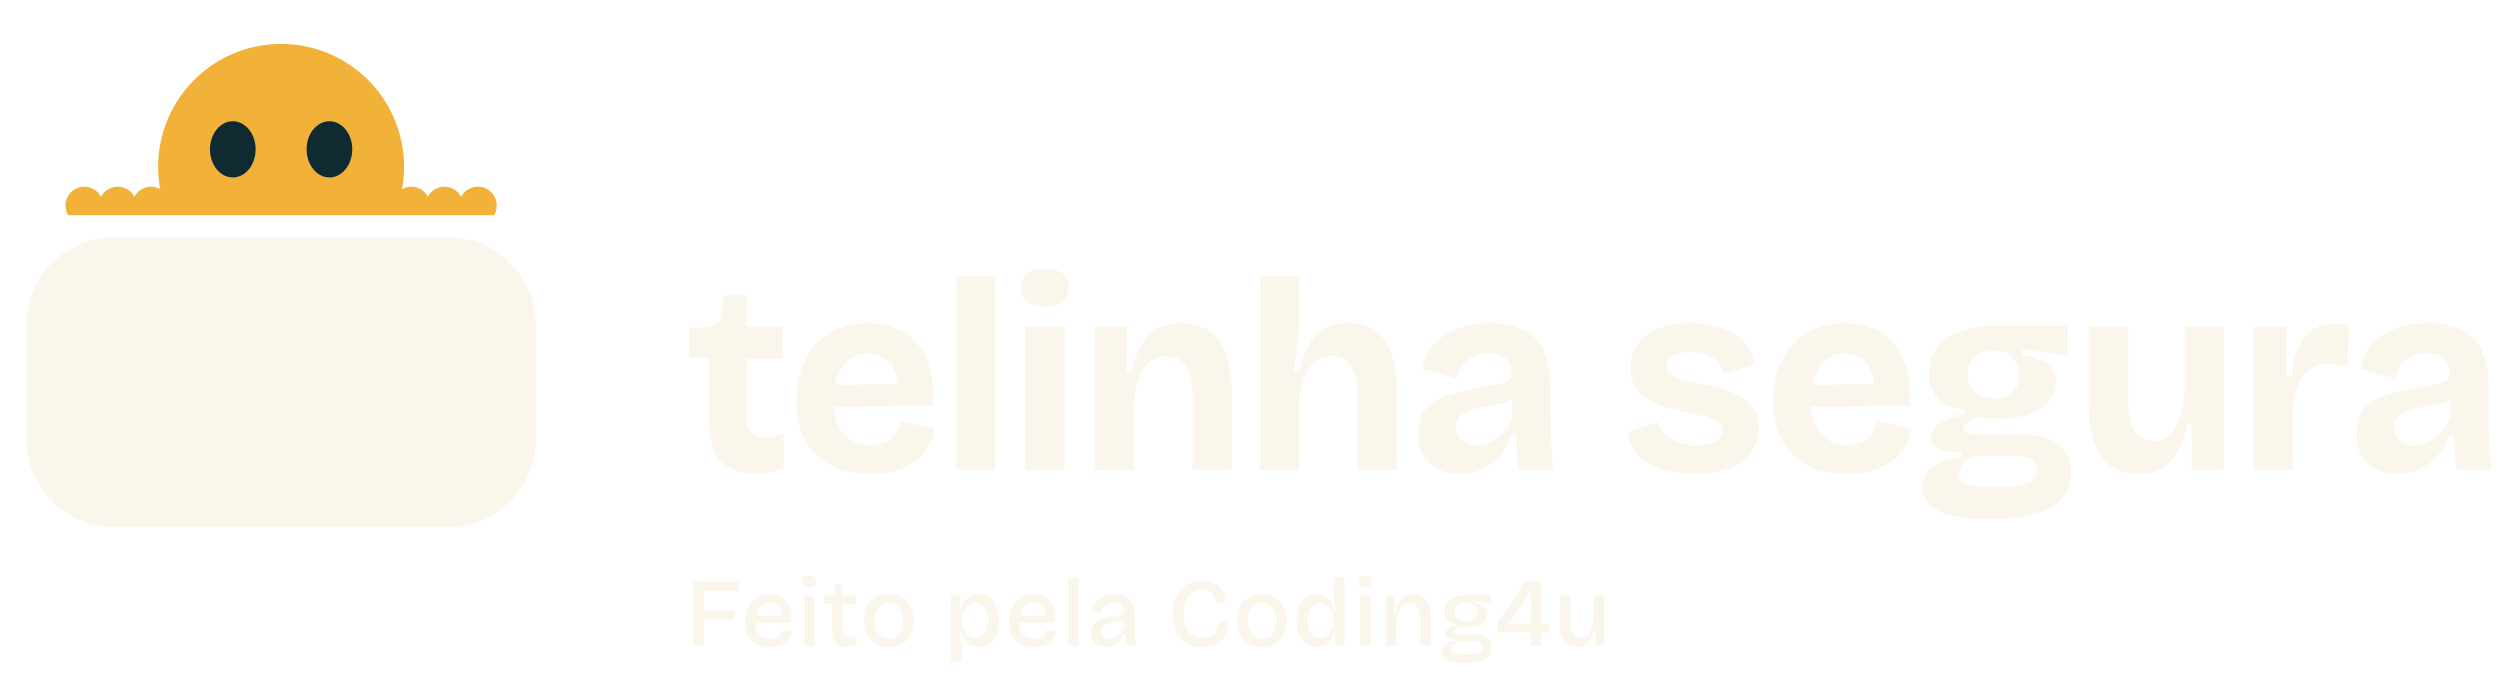
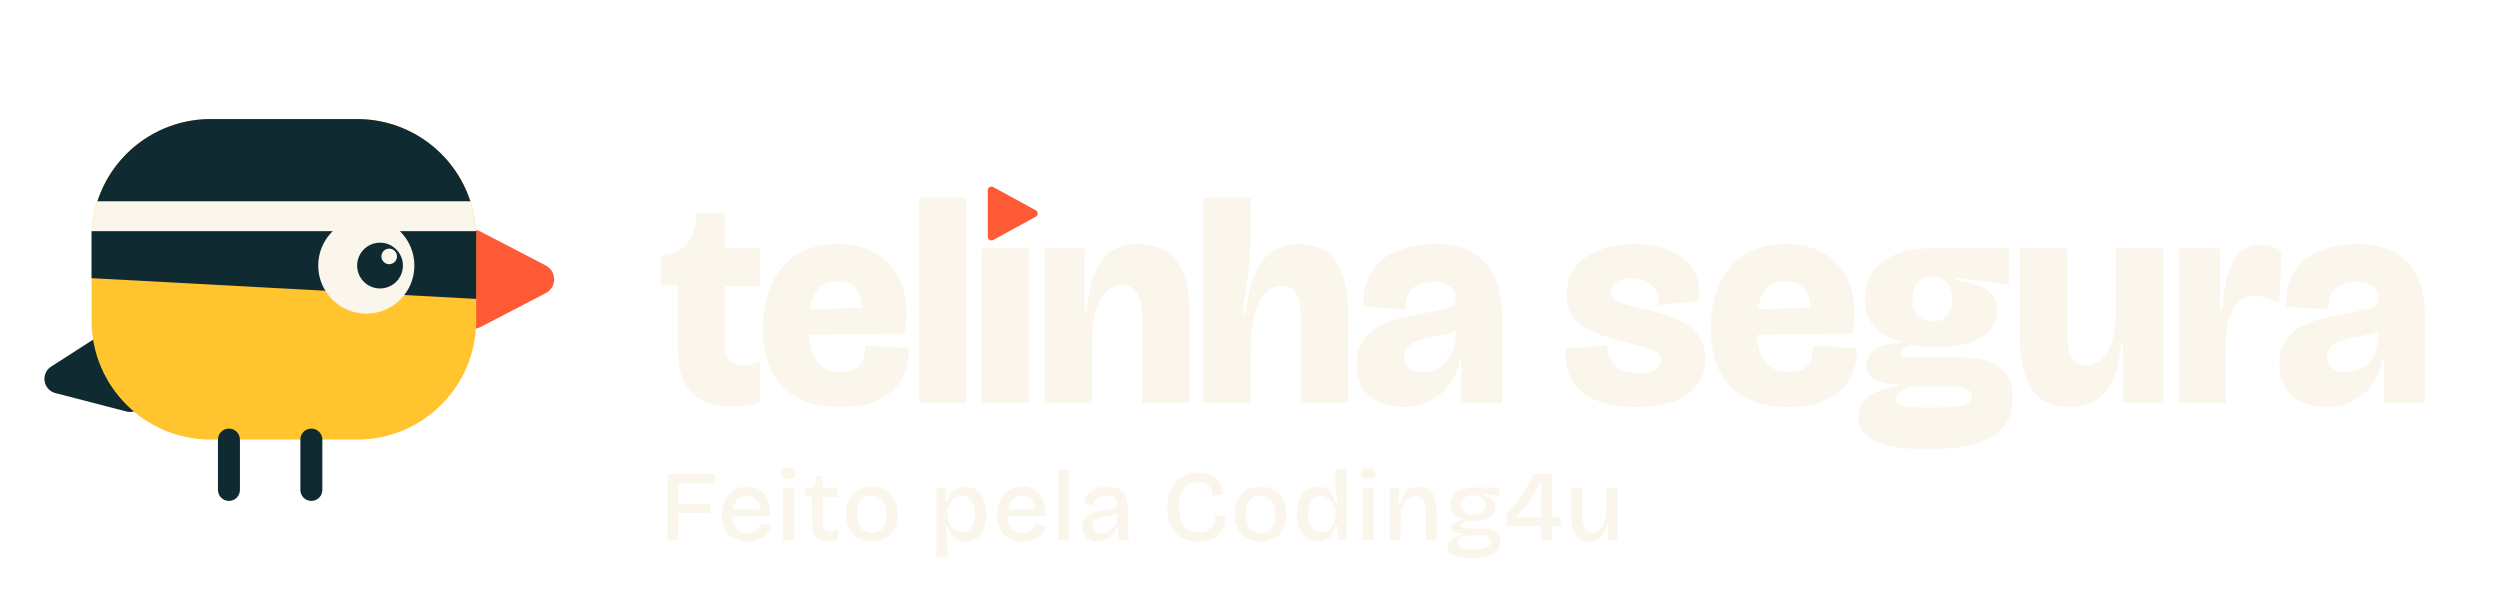
- <svg xmlns="http://www.w3.org/2000/svg" viewBox="0 0 284.59 77.5" width="284.59" height="77.5" role="img" aria-label="Telinha Segura — Feito pela Coding4u">
+ <svg xmlns="http://www.w3.org/2000/svg" viewBox="-6 -6 546 132" width="546" height="132" role="img" aria-label="Telinha Segura — Feito pela Coding4u">
  <g>
-     <path fill="#FBF6EC" d="M13 27H51A10 10 0 0 1 61 37V50A10 10 0 0 1 51 60H13A10 10 0 0 1 3 50V37A10 10 0 0 1 13 27Z" />
-     <path fill="#F2B23A" d="M19.126 24.5A14 14 0 1 1 44.874 24.5Z" />
-     <path fill="#F2B23A" d="M7.753 24.5A2.15 2.15 0 1 1 11.447 24.5Z" />
-     <path fill="#F2B23A" d="M11.553 24.5A2.15 2.15 0 1 1 15.247 24.5Z" />
-     <path fill="#F2B23A" d="M15.353 24.5A2.15 2.15 0 1 1 19.047 24.5Z" />
-     <path fill="#F2B23A" d="M44.953 24.5A2.15 2.15 0 1 1 48.647 24.5Z" />
-     <path fill="#F2B23A" d="M48.753 24.5A2.15 2.15 0 1 1 52.447 24.5Z" />
-     <path fill="#F2B23A" d="M52.553 24.5A2.15 2.15 0 1 1 56.247 24.5Z" />
-     <ellipse fill="#0F2A30" cx="26.5" cy="17" rx="2.6" ry="3.2" />
-     <ellipse fill="#0F2A30" cx="37.5" cy="17" rx="2.6" ry="3.2" />
+     <polygon fill="#0F2A30" stroke="#0F2A30" stroke-width="6.4" stroke-linejoin="round" points="21.25 67.55 6.9 76.75 22.42 80.77" />
+     <polygon fill="#FF5A36" stroke="#FF5A36" stroke-width="6.8" stroke-linejoin="round" points="97.4 47.6 111.63 55 97.4 62.4" />
+     <path fill="#FFC42E" d="M40 20H72A26 26 0 0 1 98 46V64A26 26 0 0 1 72 90H40A26 26 0 0 1 14 64V46A26 26 0 0 1 40 20Z" />
+     <path fill="#0F2A30" d="M15.261 38A26 26 0 0 1 40 20H72A26 26 0 0 1 96.739 38Z" />
+     <path fill="#FBF6EC" d="M15.261 38H96.739A26 26 0 0 1 97.957 44.5H14.043A26 26 0 0 1 15.261 38Z" />
+     <polygon fill="#0F2A30" points="14 44.5 98 44.5 98 59.28 14 54.75" />
+     <rect fill="#0F2A30" x="41.6" y="87.6" width="4.8" height="15.8" rx="2.4" />
+     <rect fill="#0F2A30" x="59.6" y="87.6" width="4.8" height="15.8" rx="2.4" />
+     <circle fill="#FBF6EC" cx="74" cy="52" r="10.5" />
+     <circle fill="#0F2A30" cx="77" cy="52" r="5" />
+     <circle fill="#FBF6EC" cx="79" cy="50" r="1.7" />
  </g>
-   <path fill="#FBF6EC" transform="translate(78 53.5)" d="M8.029 0.372Q5.27 0.372 3.983 -1.07Q2.697 -2.511 2.697 -5.642V-12.772H0.403L0.465 -16.182H1.922Q2.976 -16.213 3.472 -16.569Q3.968 -16.926 4.092 -17.825L4.433 -19.902H6.975V-16.275H11.067V-12.648H6.975V-5.859Q6.975 -4.743 7.518 -4.232Q8.06 -3.72 9.114 -3.72Q9.672 -3.72 10.215 -3.844Q10.757 -3.968 11.191 -4.247V-0.124Q10.23 0.186 9.439 0.279Q8.649 0.372 8.029 0.372ZM21.08 0.434Q19.034 0.434 17.484 -0.139Q15.934 -0.713 14.849 -1.782Q13.764 -2.852 13.206 -4.386Q12.648 -5.921 12.648 -7.843Q12.648 -9.765 13.191 -11.377Q13.733 -12.989 14.771 -14.198Q15.81 -15.407 17.329 -16.058Q18.848 -16.709 20.77 -16.709Q22.661 -16.709 24.102 -16.089Q25.544 -15.469 26.505 -14.26Q27.466 -13.051 27.916 -11.315Q28.365 -9.579 28.21 -7.316L15.531 -7.223V-9.672L25.544 -9.765L24.087 -8.494Q24.273 -10.137 23.87 -11.175Q23.467 -12.214 22.645 -12.726Q21.824 -13.237 20.801 -13.237Q19.623 -13.237 18.755 -12.601Q17.887 -11.966 17.407 -10.788Q16.926 -9.61 16.926 -7.936Q16.926 -5.332 18.058 -4.092Q19.189 -2.852 21.08 -2.852Q21.948 -2.852 22.553 -3.085Q23.157 -3.317 23.544 -3.689Q23.932 -4.061 24.149 -4.542Q24.366 -5.022 24.49 -5.518L28.396 -4.743Q28.179 -3.596 27.652 -2.651Q27.125 -1.705 26.226 -1.023Q25.327 -0.341 24.072 0.047Q22.816 0.434 21.08 0.434ZM30.876 0.0V-22.072H35.278V0.0ZM38.719 0.0V-16.275H43.183V0.0ZM40.951 -18.6Q39.649 -18.6 38.952 -19.142Q38.254 -19.685 38.254 -20.739Q38.254 -21.824 38.952 -22.366Q39.649 -22.909 40.951 -22.909Q42.284 -22.909 42.982 -22.366Q43.679 -21.824 43.679 -20.739Q43.679 -19.685 42.982 -19.142Q42.284 -18.6 40.951 -18.6ZM46.624 0.0V-9.734V-16.275H50.282L50.251 -11.16H50.809Q51.212 -13.02 51.941 -14.26Q52.669 -15.5 53.8 -16.105Q54.932 -16.709 56.513 -16.709Q59.303 -16.709 60.76 -14.741Q62.217 -12.772 62.217 -8.618V0.0H57.753V-8.122Q57.753 -10.633 57.009 -11.796Q56.265 -12.958 54.839 -12.958Q53.599 -12.958 52.778 -12.198Q51.956 -11.439 51.522 -10.122Q51.088 -8.804 51.088 -7.161V0.0ZM65.441 0.0V-9.982V-22.072H69.905V-17.112Q69.905 -16.492 69.859 -15.764Q69.812 -15.035 69.704 -14.276Q69.595 -13.516 69.487 -12.756Q69.378 -11.997 69.254 -11.284H69.874Q70.308 -12.989 70.975 -14.198Q71.641 -15.407 72.726 -16.058Q73.811 -16.709 75.423 -16.709Q78.244 -16.709 79.639 -14.725Q81.034 -12.741 81.034 -8.68V0.0H76.57V-8.029Q76.57 -10.54 75.841 -11.764Q75.113 -12.989 73.625 -12.989Q72.385 -12.989 71.579 -12.23Q70.773 -11.47 70.355 -10.184Q69.936 -8.897 69.905 -7.192V0.0ZM88.102 0.434Q86.769 0.434 85.715 -0.093Q84.661 -0.62 84.041 -1.643Q83.421 -2.666 83.421 -4.185Q83.421 -5.518 83.948 -6.432Q84.475 -7.347 85.467 -7.905Q86.459 -8.463 87.885 -8.835Q89.311 -9.207 91.109 -9.455Q92.163 -9.641 92.814 -9.796Q93.465 -9.951 93.775 -10.261Q94.085 -10.571 94.085 -11.16Q94.085 -12.059 93.45 -12.663Q92.814 -13.268 91.481 -13.268Q90.644 -13.268 89.869 -12.974Q89.094 -12.679 88.567 -12.043Q88.04 -11.408 87.823 -10.416L83.886 -11.501Q84.196 -12.865 84.878 -13.826Q85.56 -14.787 86.567 -15.438Q87.575 -16.089 88.862 -16.399Q90.148 -16.709 91.605 -16.709Q93.961 -16.709 95.48 -15.934Q96.999 -15.159 97.743 -13.562Q98.487 -11.966 98.487 -9.455V-6.665Q98.487 -5.58 98.518 -4.464Q98.549 -3.348 98.627 -2.216Q98.704 -1.085 98.797 0.0H94.86Q94.736 -0.837 94.643 -1.86Q94.55 -2.883 94.519 -3.968H93.992Q93.62 -2.759 92.799 -1.752Q91.977 -0.744 90.799 -0.155Q89.621 0.434 88.102 0.434ZM89.993 -2.821Q90.582 -2.821 91.202 -3.022Q91.822 -3.224 92.395 -3.643Q92.969 -4.061 93.434 -4.681Q93.899 -5.301 94.178 -6.107L94.116 -8.494L94.829 -8.37Q94.333 -7.967 93.605 -7.734Q92.876 -7.502 92.085 -7.378Q91.295 -7.254 90.52 -7.099Q89.745 -6.944 89.109 -6.696Q88.474 -6.448 88.118 -6.014Q87.761 -5.58 87.761 -4.836Q87.761 -3.906 88.381 -3.364Q89.001 -2.821 89.993 -2.821ZM114.855 0.434Q113.212 0.434 111.879 0.124Q110.546 -0.186 109.585 -0.79Q108.624 -1.395 108.035 -2.263Q107.446 -3.131 107.291 -4.247L110.763 -5.487Q110.887 -4.774 111.43 -4.154Q111.972 -3.534 112.902 -3.193Q113.832 -2.852 115.134 -2.852Q116.529 -2.852 117.304 -3.271Q118.079 -3.689 118.079 -4.464Q118.079 -5.053 117.645 -5.394Q117.211 -5.735 116.405 -5.983Q115.599 -6.231 114.39 -6.448Q113.181 -6.727 112.003 -7.053Q110.825 -7.378 109.818 -7.936Q108.81 -8.494 108.206 -9.393Q107.601 -10.292 107.601 -11.687Q107.601 -13.206 108.407 -14.322Q109.213 -15.438 110.763 -16.073Q112.313 -16.709 114.514 -16.709Q116.529 -16.709 118.048 -16.151Q119.567 -15.593 120.544 -14.555Q121.52 -13.516 121.799 -12.028L118.141 -10.912Q118.048 -11.718 117.568 -12.276Q117.087 -12.834 116.312 -13.128Q115.537 -13.423 114.514 -13.423Q113.212 -13.423 112.484 -12.989Q111.755 -12.555 111.755 -11.842Q111.755 -11.253 112.22 -10.881Q112.685 -10.509 113.553 -10.277Q114.421 -10.044 115.599 -9.796Q116.808 -9.548 117.971 -9.223Q119.133 -8.897 120.094 -8.37Q121.055 -7.843 121.629 -6.96Q122.202 -6.076 122.202 -4.712Q122.202 -3.1 121.334 -1.953Q120.466 -0.806 118.839 -0.186Q117.211 0.434 114.855 0.434ZM132.277 0.434Q130.231 0.434 128.681 -0.139Q127.131 -0.713 126.046 -1.782Q124.961 -2.852 124.403 -4.386Q123.845 -5.921 123.845 -7.843Q123.845 -9.765 124.388 -11.377Q124.93 -12.989 125.969 -14.198Q127.007 -15.407 128.526 -16.058Q130.045 -16.709 131.967 -16.709Q133.858 -16.709 135.3 -16.089Q136.741 -15.469 137.702 -14.26Q138.663 -13.051 139.113 -11.315Q139.562 -9.579 139.407 -7.316L126.728 -7.223V-9.672L136.741 -9.765L135.284 -8.494Q135.47 -10.137 135.067 -11.175Q134.664 -12.214 133.843 -12.726Q133.021 -13.237 131.998 -13.237Q130.82 -13.237 129.952 -12.601Q129.084 -11.966 128.604 -10.788Q128.123 -9.61 128.123 -7.936Q128.123 -5.332 129.255 -4.092Q130.386 -2.852 132.277 -2.852Q133.145 -2.852 133.75 -3.085Q134.354 -3.317 134.742 -3.689Q135.129 -4.061 135.346 -4.542Q135.563 -5.022 135.687 -5.518L139.593 -4.743Q139.376 -3.596 138.849 -2.651Q138.322 -1.705 137.423 -1.023Q136.524 -0.341 135.269 0.047Q134.013 0.434 132.277 0.434ZM148.521 5.58Q145.824 5.58 144.119 5.162Q142.414 4.743 141.624 3.937Q140.833 3.131 140.833 1.953Q140.833 0.527 141.964 -0.356Q143.096 -1.24 145.297 -1.457V-2.015Q143.592 -2.015 142.709 -2.387Q141.825 -2.759 141.825 -3.658Q141.825 -4.526 142.693 -5.208Q143.561 -5.89 145.607 -6.262V-6.851Q143.716 -7.006 142.647 -8.122Q141.577 -9.238 141.577 -11.005Q141.577 -12.555 142.43 -13.779Q143.282 -15.004 144.987 -15.717Q146.692 -16.43 149.141 -16.43H157.387V-13.02L152.21 -13.733V-13.082Q154.256 -12.772 155.139 -12.043Q156.023 -11.315 156.023 -10.075Q156.023 -8.804 155.217 -7.843Q154.411 -6.882 152.877 -6.339Q151.342 -5.797 149.172 -5.797Q148.769 -5.797 148.288 -5.843Q147.808 -5.89 146.785 -6.014Q146.165 -5.58 145.839 -5.255Q145.514 -4.929 145.514 -4.65Q145.514 -4.433 145.731 -4.309Q145.948 -4.185 146.336 -4.123Q146.723 -4.061 147.126 -4.061H151.807Q152.427 -4.061 153.404 -3.968Q154.38 -3.875 155.372 -3.472Q156.364 -3.069 157.046 -2.186Q157.728 -1.302 157.728 0.31Q157.728 2.108 156.721 3.271Q155.713 4.433 153.667 5.006Q151.621 5.58 148.521 5.58ZM148.955 1.953Q150.846 1.953 151.916 1.752Q152.985 1.55 153.419 1.131Q153.853 0.713 153.853 0.062Q153.853 -0.527 153.589 -0.883Q153.326 -1.24 152.907 -1.364Q152.489 -1.488 152.071 -1.534Q151.652 -1.581 151.342 -1.581H147.405Q146.134 -1.426 145.576 -0.868Q145.018 -0.31 145.018 0.403Q145.018 1.023 145.452 1.364Q145.886 1.705 146.754 1.829Q147.622 1.953 148.955 1.953ZM148.955 -8.153Q150.412 -8.153 151.141 -8.881Q151.869 -9.61 151.869 -10.757Q151.869 -11.997 151.125 -12.787Q150.381 -13.578 148.955 -13.578Q147.529 -13.578 146.754 -12.803Q145.979 -12.028 145.979 -10.788Q145.979 -10.013 146.32 -9.424Q146.661 -8.835 147.327 -8.494Q147.994 -8.153 148.955 -8.153ZM165.478 0.434Q162.626 0.434 161.2 -1.503Q159.774 -3.441 159.774 -7.378V-16.275H164.269V-7.874Q164.269 -5.549 164.966 -4.418Q165.664 -3.286 167.09 -3.286Q167.958 -3.286 168.594 -3.705Q169.229 -4.123 169.694 -4.913Q170.159 -5.704 170.407 -6.774Q170.655 -7.843 170.686 -9.145V-16.275H175.119V-6.758V0.0H171.492V-5.239H170.965Q170.562 -3.255 169.849 -1.999Q169.136 -0.744 168.067 -0.155Q166.997 0.434 165.478 0.434ZM178.56 0.0V-7.967V-16.275H182.28V-10.571H182.838Q183.055 -12.71 183.66 -14.043Q184.264 -15.376 185.318 -16.011Q186.372 -16.647 187.922 -16.647Q188.232 -16.647 188.589 -16.616Q188.945 -16.585 189.41 -16.461L189.224 -11.718Q188.697 -11.935 188.139 -12.028Q187.581 -12.121 187.147 -12.121Q185.969 -12.121 185.101 -11.563Q184.233 -11.005 183.722 -9.936Q183.21 -8.866 183.024 -7.347V0.0ZM194.897 0.434Q193.564 0.434 192.51 -0.093Q191.456 -0.62 190.836 -1.643Q190.216 -2.666 190.216 -4.185Q190.216 -5.518 190.743 -6.432Q191.27 -7.347 192.262 -7.905Q193.254 -8.463 194.68 -8.835Q196.106 -9.207 197.904 -9.455Q198.958 -9.641 199.609 -9.796Q200.26 -9.951 200.57 -10.261Q200.88 -10.571 200.88 -11.16Q200.88 -12.059 200.245 -12.663Q199.609 -13.268 198.276 -13.268Q197.439 -13.268 196.664 -12.974Q195.889 -12.679 195.362 -12.043Q194.835 -11.408 194.618 -10.416L190.681 -11.501Q190.991 -12.865 191.673 -13.826Q192.355 -14.787 193.363 -15.438Q194.37 -16.089 195.657 -16.399Q196.943 -16.709 198.4 -16.709Q200.756 -16.709 202.275 -15.934Q203.794 -15.159 204.538 -13.562Q205.282 -11.966 205.282 -9.455V-6.665Q205.282 -5.58 205.313 -4.464Q205.344 -3.348 205.422 -2.216Q205.499 -1.085 205.592 0.0H201.655Q201.531 -0.837 201.438 -1.86Q201.345 -2.883 201.314 -3.968H200.787Q200.415 -2.759 199.594 -1.752Q198.772 -0.744 197.594 -0.155Q196.416 0.434 194.897 0.434ZM196.788 -2.821Q197.377 -2.821 197.997 -3.022Q198.617 -3.224 199.191 -3.643Q199.764 -4.061 200.229 -4.681Q200.694 -5.301 200.973 -6.107L200.911 -8.494L201.624 -8.37Q201.128 -7.967 200.4 -7.734Q199.671 -7.502 198.881 -7.378Q198.09 -7.254 197.315 -7.099Q196.54 -6.944 195.905 -6.696Q195.269 -6.448 194.913 -6.014Q194.556 -5.58 194.556 -4.836Q194.556 -3.906 195.176 -3.364Q195.796 -2.821 196.788 -2.821Z" />
-   <path fill="#FBF6EC" transform="translate(78 73.5)" d="M0.902 0.0V-7.26H2.101V0.0ZM1.419 -2.981V-3.993H5.61V-2.981ZM1.419 -6.215V-7.26H6.061V-6.215ZM9.669 0.143Q8.987 0.143 8.459 -0.061Q7.931 -0.264 7.568 -0.643Q7.205 -1.023 7.018 -1.556Q6.831 -2.09 6.831 -2.761Q6.831 -3.432 7.018 -3.998Q7.205 -4.565 7.551 -4.983Q7.898 -5.401 8.409 -5.632Q8.921 -5.863 9.57 -5.863Q10.175 -5.863 10.654 -5.665Q11.132 -5.467 11.462 -5.066Q11.792 -4.664 11.957 -4.064Q12.122 -3.465 12.078 -2.662L7.601 -2.629V-3.377L11.374 -3.41L10.956 -2.948Q11.022 -3.608 10.846 -4.037Q10.67 -4.466 10.34 -4.675Q10.01 -4.884 9.581 -4.884Q9.097 -4.884 8.739 -4.636Q8.382 -4.389 8.184 -3.916Q7.986 -3.443 7.986 -2.783Q7.986 -1.793 8.426 -1.292Q8.866 -0.792 9.68 -0.792Q10.021 -0.792 10.263 -0.874Q10.505 -0.957 10.67 -1.095Q10.835 -1.232 10.94 -1.425Q11.044 -1.617 11.11 -1.826L12.155 -1.584Q12.056 -1.177 11.853 -0.863Q11.649 -0.55 11.341 -0.324Q11.033 -0.099 10.62 0.022Q10.208 0.143 9.669 0.143ZM13.53 0.0V-5.72H14.718V0.0ZM14.124 -6.677Q13.739 -6.677 13.541 -6.836Q13.343 -6.996 13.343 -7.315Q13.343 -7.623 13.541 -7.788Q13.739 -7.953 14.124 -7.953Q14.52 -7.953 14.718 -7.788Q14.916 -7.623 14.916 -7.315Q14.916 -6.996 14.718 -6.836Q14.52 -6.677 14.124 -6.677ZM18.381 0.121Q17.534 0.121 17.121 -0.341Q16.709 -0.803 16.709 -1.76V-4.741H15.862L15.884 -5.72H16.434Q16.72 -5.72 16.863 -5.813Q17.006 -5.907 17.039 -6.149L17.149 -6.996H17.864V-5.72H19.437V-4.719H17.864V-1.793Q17.864 -1.364 18.062 -1.177Q18.26 -0.99 18.645 -0.99Q18.854 -0.99 19.069 -1.039Q19.283 -1.089 19.481 -1.232V-0.077Q19.151 0.033 18.876 0.077Q18.601 0.121 18.381 0.121ZM23.199 0.143Q22.374 0.143 21.736 -0.209Q21.098 -0.561 20.74 -1.232Q20.383 -1.903 20.383 -2.882Q20.383 -3.883 20.757 -4.543Q21.131 -5.203 21.764 -5.533Q22.396 -5.863 23.188 -5.863Q24.002 -5.863 24.64 -5.522Q25.278 -5.181 25.646 -4.51Q26.015 -3.839 26.015 -2.838Q26.015 -1.848 25.646 -1.182Q25.278 -0.517 24.64 -0.187Q24.002 0.143 23.199 0.143ZM23.243 -0.803Q23.738 -0.803 24.09 -1.034Q24.442 -1.265 24.629 -1.716Q24.816 -2.167 24.816 -2.794Q24.816 -3.443 24.618 -3.91Q24.42 -4.378 24.051 -4.631Q23.683 -4.884 23.155 -4.884Q22.682 -4.884 22.325 -4.659Q21.967 -4.433 21.78 -3.987Q21.593 -3.542 21.593 -2.904Q21.593 -1.903 22.033 -1.353Q22.473 -0.803 23.243 -0.803ZM30.272 1.804V-2.838V-5.72H31.306L31.273 -4.213L31.449 -4.202Q31.57 -4.719 31.812 -5.087Q32.054 -5.456 32.434 -5.659Q32.813 -5.863 33.341 -5.863Q34.111 -5.863 34.644 -5.478Q35.178 -5.093 35.447 -4.411Q35.717 -3.729 35.717 -2.849Q35.717 -1.991 35.459 -1.315Q35.2 -0.638 34.683 -0.247Q34.166 0.143 33.418 0.143Q32.835 0.143 32.45 -0.093Q32.065 -0.33 31.823 -0.72Q31.581 -1.111 31.449 -1.584H31.251Q31.317 -1.287 31.361 -0.973Q31.405 -0.66 31.438 -0.352Q31.471 -0.044 31.471 0.231V1.804ZM33.066 -0.858Q33.517 -0.858 33.831 -1.117Q34.144 -1.375 34.309 -1.826Q34.474 -2.277 34.474 -2.86Q34.474 -3.465 34.303 -3.905Q34.133 -4.345 33.814 -4.592Q33.495 -4.84 33.055 -4.84Q32.67 -4.84 32.373 -4.664Q32.076 -4.488 31.873 -4.207Q31.669 -3.927 31.565 -3.591Q31.46 -3.256 31.46 -2.937V-2.772Q31.46 -2.552 31.526 -2.299Q31.592 -2.046 31.718 -1.793Q31.845 -1.54 32.037 -1.325Q32.23 -1.111 32.489 -0.984Q32.747 -0.858 33.066 -0.858ZM39.71 0.143Q39.028 0.143 38.5 -0.061Q37.972 -0.264 37.609 -0.643Q37.246 -1.023 37.059 -1.556Q36.872 -2.09 36.872 -2.761Q36.872 -3.432 37.059 -3.998Q37.246 -4.565 37.593 -4.983Q37.939 -5.401 38.45 -5.632Q38.962 -5.863 39.611 -5.863Q40.216 -5.863 40.695 -5.665Q41.173 -5.467 41.503 -5.066Q41.833 -4.664 41.998 -4.064Q42.163 -3.465 42.119 -2.662L37.642 -2.629V-3.377L41.415 -3.41L40.997 -2.948Q41.063 -3.608 40.887 -4.037Q40.711 -4.466 40.381 -4.675Q40.051 -4.884 39.622 -4.884Q39.138 -4.884 38.781 -4.636Q38.423 -4.389 38.225 -3.916Q38.027 -3.443 38.027 -2.783Q38.027 -1.793 38.467 -1.292Q38.907 -0.792 39.721 -0.792Q40.062 -0.792 40.304 -0.874Q40.546 -0.957 40.711 -1.095Q40.876 -1.232 40.98 -1.425Q41.085 -1.617 41.151 -1.826L42.196 -1.584Q42.097 -1.177 41.894 -0.863Q41.69 -0.55 41.382 -0.324Q41.074 -0.099 40.662 0.022Q40.249 0.143 39.71 0.143ZM43.571 0.0V-7.755H44.748V0.0ZM47.828 0.143Q47.355 0.143 46.981 -0.038Q46.607 -0.22 46.392 -0.583Q46.178 -0.946 46.178 -1.485Q46.178 -1.914 46.337 -2.228Q46.497 -2.541 46.822 -2.755Q47.146 -2.97 47.652 -3.107Q48.158 -3.245 48.851 -3.344Q49.236 -3.399 49.483 -3.454Q49.731 -3.509 49.847 -3.63Q49.962 -3.751 49.962 -3.993Q49.962 -4.367 49.704 -4.636Q49.445 -4.906 48.873 -4.906Q48.554 -4.906 48.24 -4.796Q47.927 -4.686 47.701 -4.438Q47.476 -4.191 47.399 -3.773L46.321 -4.114Q46.42 -4.532 46.64 -4.857Q46.86 -5.181 47.19 -5.406Q47.52 -5.632 47.955 -5.747Q48.389 -5.863 48.906 -5.863Q49.665 -5.863 50.16 -5.61Q50.655 -5.357 50.903 -4.834Q51.15 -4.312 51.15 -3.498V-2.332Q51.15 -1.969 51.166 -1.567Q51.183 -1.166 51.21 -0.764Q51.238 -0.363 51.282 0.0H50.193Q50.16 -0.33 50.132 -0.682Q50.105 -1.034 50.083 -1.397H49.918Q49.764 -0.979 49.483 -0.627Q49.203 -0.275 48.791 -0.066Q48.378 0.143 47.828 0.143ZM48.246 -0.781Q48.477 -0.781 48.713 -0.858Q48.95 -0.935 49.187 -1.095Q49.423 -1.254 49.627 -1.507Q49.83 -1.76 49.984 -2.112L49.973 -3.146L50.259 -3.091Q50.072 -2.926 49.791 -2.838Q49.511 -2.75 49.181 -2.7Q48.851 -2.651 48.526 -2.59Q48.202 -2.53 47.932 -2.425Q47.663 -2.321 47.504 -2.134Q47.344 -1.947 47.344 -1.617Q47.344 -1.21 47.597 -0.995Q47.85 -0.781 48.246 -0.781ZM58.905 0.143Q58.102 0.143 57.464 -0.099Q56.826 -0.341 56.386 -0.808Q55.946 -1.276 55.715 -1.963Q55.484 -2.651 55.484 -3.542Q55.484 -4.444 55.721 -5.159Q55.957 -5.874 56.397 -6.374Q56.837 -6.875 57.453 -7.139Q58.069 -7.403 58.828 -7.403Q59.411 -7.403 59.906 -7.243Q60.401 -7.084 60.764 -6.787Q61.127 -6.49 61.331 -6.061Q61.534 -5.632 61.545 -5.093L60.412 -4.807Q60.423 -5.335 60.198 -5.681Q59.972 -6.028 59.598 -6.204Q59.224 -6.38 58.795 -6.38Q58.399 -6.38 58.025 -6.226Q57.651 -6.072 57.36 -5.736Q57.068 -5.401 56.898 -4.873Q56.727 -4.345 56.727 -3.597Q56.727 -2.64 57.008 -2.04Q57.288 -1.441 57.788 -1.16Q58.289 -0.88 58.938 -0.88Q59.587 -0.88 59.972 -1.133Q60.357 -1.386 60.539 -1.809Q60.72 -2.233 60.742 -2.772L61.809 -2.585Q61.798 -2.024 61.633 -1.523Q61.468 -1.023 61.122 -0.649Q60.775 -0.275 60.225 -0.066Q59.675 0.143 58.905 0.143ZM65.648 0.143Q64.823 0.143 64.185 -0.209Q63.547 -0.561 63.189 -1.232Q62.832 -1.903 62.832 -2.882Q62.832 -3.883 63.206 -4.543Q63.58 -5.203 64.213 -5.533Q64.845 -5.863 65.637 -5.863Q66.451 -5.863 67.089 -5.522Q67.727 -5.181 68.096 -4.51Q68.464 -3.839 68.464 -2.838Q68.464 -1.848 68.096 -1.182Q67.727 -0.517 67.089 -0.187Q66.451 0.143 65.648 0.143ZM65.692 -0.803Q66.187 -0.803 66.539 -1.034Q66.891 -1.265 67.078 -1.716Q67.265 -2.167 67.265 -2.794Q67.265 -3.443 67.067 -3.91Q66.869 -4.378 66.501 -4.631Q66.132 -4.884 65.604 -4.884Q65.131 -4.884 64.773 -4.659Q64.416 -4.433 64.229 -3.987Q64.042 -3.542 64.042 -2.904Q64.042 -1.903 64.482 -1.353Q64.922 -0.803 65.692 -0.803ZM71.94 0.143Q71.214 0.143 70.686 -0.236Q70.158 -0.616 69.883 -1.292Q69.608 -1.969 69.608 -2.86Q69.608 -3.729 69.867 -4.405Q70.125 -5.082 70.636 -5.467Q71.148 -5.852 71.896 -5.852Q72.49 -5.852 72.875 -5.615Q73.26 -5.379 73.496 -4.972Q73.733 -4.565 73.854 -4.07H74.074Q74.019 -4.389 73.964 -4.736Q73.909 -5.082 73.876 -5.406Q73.843 -5.731 73.843 -5.984V-7.755H75.053V-2.816V0.0H74.008L74.052 -1.584H73.854Q73.722 -1.045 73.48 -0.66Q73.238 -0.275 72.858 -0.066Q72.479 0.143 71.94 0.143ZM72.27 -0.869Q72.655 -0.869 72.952 -1.045Q73.249 -1.221 73.447 -1.507Q73.645 -1.793 73.749 -2.128Q73.854 -2.464 73.854 -2.761V-2.915Q73.854 -3.135 73.793 -3.393Q73.733 -3.652 73.607 -3.91Q73.48 -4.169 73.293 -4.378Q73.106 -4.587 72.847 -4.713Q72.589 -4.84 72.27 -4.84Q71.808 -4.84 71.494 -4.582Q71.181 -4.323 71.016 -3.872Q70.851 -3.421 70.851 -2.838Q70.851 -2.244 71.022 -1.798Q71.192 -1.353 71.511 -1.111Q71.83 -0.869 72.27 -0.869ZM76.802 0.0V-5.72H77.99V0.0ZM77.396 -6.677Q77.011 -6.677 76.813 -6.836Q76.615 -6.996 76.615 -7.315Q76.615 -7.623 76.813 -7.788Q77.011 -7.953 77.396 -7.953Q77.792 -7.953 77.99 -7.788Q78.188 -7.623 78.188 -7.315Q78.188 -6.996 77.99 -6.836Q77.792 -6.677 77.396 -6.677ZM79.761 0.0V-3.52V-5.72H80.795L80.729 -3.938H80.916Q81.07 -4.598 81.329 -5.021Q81.587 -5.445 81.989 -5.654Q82.39 -5.863 82.929 -5.863Q83.886 -5.863 84.387 -5.181Q84.887 -4.499 84.887 -3.102V0.0H83.677V-2.981Q83.677 -3.938 83.391 -4.383Q83.105 -4.829 82.533 -4.829Q82.038 -4.829 81.692 -4.515Q81.345 -4.202 81.158 -3.696Q80.971 -3.19 80.949 -2.596V0.0ZM88.737 1.958Q87.813 1.958 87.225 1.815Q86.636 1.672 86.361 1.386Q86.086 1.1 86.086 0.682Q86.086 0.176 86.482 -0.148Q86.878 -0.473 87.681 -0.561V-0.781Q87.087 -0.77 86.785 -0.907Q86.482 -1.045 86.482 -1.342Q86.482 -1.65 86.785 -1.864Q87.087 -2.079 87.769 -2.244V-2.453Q87.098 -2.475 86.735 -2.871Q86.372 -3.267 86.372 -3.883Q86.372 -4.444 86.675 -4.867Q86.977 -5.291 87.566 -5.527Q88.154 -5.764 88.99 -5.764H91.751V-4.796L89.98 -5.06V-4.84Q90.64 -4.719 90.97 -4.422Q91.3 -4.125 91.3 -3.619Q91.3 -3.168 91.02 -2.816Q90.739 -2.464 90.2 -2.271Q89.661 -2.079 88.88 -2.079Q88.737 -2.079 88.572 -2.09Q88.407 -2.101 88.088 -2.145Q87.824 -1.98 87.665 -1.837Q87.505 -1.694 87.505 -1.584Q87.505 -1.474 87.643 -1.408Q87.78 -1.342 87.989 -1.32Q88.198 -1.298 88.385 -1.298H89.793Q90.013 -1.298 90.354 -1.259Q90.695 -1.221 91.036 -1.078Q91.377 -0.935 91.608 -0.632Q91.839 -0.33 91.839 0.209Q91.839 0.825 91.487 1.21Q91.135 1.595 90.442 1.776Q89.749 1.958 88.737 1.958ZM88.814 0.979Q89.518 0.979 89.947 0.896Q90.376 0.814 90.574 0.627Q90.772 0.44 90.772 0.154Q90.772 -0.11 90.64 -0.258Q90.508 -0.407 90.316 -0.468Q90.123 -0.528 89.925 -0.539Q89.727 -0.55 89.584 -0.55H88.275Q87.692 -0.451 87.461 -0.214Q87.23 0.022 87.23 0.308Q87.23 0.583 87.428 0.731Q87.626 0.88 87.984 0.929Q88.341 0.979 88.814 0.979ZM88.891 -2.783Q89.529 -2.783 89.854 -3.063Q90.178 -3.344 90.178 -3.806Q90.178 -4.301 89.848 -4.614Q89.518 -4.928 88.869 -4.928Q88.231 -4.928 87.895 -4.62Q87.56 -4.312 87.56 -3.839Q87.56 -3.52 87.714 -3.283Q87.868 -3.047 88.16 -2.915Q88.451 -2.783 88.891 -2.783ZM92.477 -1.529V-2.805Q93.005 -3.366 93.451 -3.932Q93.896 -4.499 94.264 -5.06Q94.633 -5.621 94.913 -6.176Q95.194 -6.732 95.381 -7.271H97.471V0.0H96.283V-6.402H96.184Q95.854 -5.632 95.453 -4.955Q95.051 -4.279 94.595 -3.707Q94.138 -3.135 93.665 -2.629V-2.519H98.417V-1.529ZM101.541 0.143Q100.573 0.143 100.078 -0.522Q99.583 -1.188 99.583 -2.53V-5.72H100.782V-2.662Q100.782 -1.76 101.057 -1.32Q101.332 -0.88 101.926 -0.88Q102.256 -0.88 102.509 -1.045Q102.762 -1.21 102.954 -1.507Q103.147 -1.804 103.263 -2.205Q103.378 -2.607 103.422 -3.091V-5.72H104.61V-2.376V0.0H103.598L103.653 -1.815H103.466Q103.323 -1.133 103.065 -0.699Q102.806 -0.264 102.427 -0.061Q102.047 0.143 101.541 0.143Z" />
+   <g transform="translate(138 82)">
+     <path fill="#FBF6EC" d="M15.808 0.768Q9.856 0.768 6.944 -2.272Q4.032 -5.312 4.032 -11.712V-25.728H0.32V-32.256H0.512Q4.48 -32.768 6.144 -34.912Q7.808 -37.056 8.192 -41.408V-41.536H14.272V-33.792H22.016V-25.472H14.272V-12.672Q14.272 -10.24 15.456 -9.216Q16.64 -8.192 18.368 -8.192Q19.264 -8.192 20.224 -8.448Q21.184 -8.704 22.016 -9.152V-0.128Q20.032 0.448 18.496 0.608Q16.96 0.768 15.808 0.768ZM39.552 0.896Q34.752 0.896 31.52 -0.48Q28.288 -1.856 26.304 -4.256Q24.32 -6.656 23.456 -9.728Q22.592 -12.8 22.592 -16.192Q22.592 -19.84 23.52 -23.168Q24.448 -26.496 26.4 -29.088Q28.352 -31.68 31.456 -33.184Q34.56 -34.688 38.912 -34.688Q43.264 -34.688 46.368 -33.184Q49.472 -31.68 51.328 -28.992Q53.184 -26.304 53.728 -22.784Q54.272 -19.264 53.568 -15.168L29.056 -14.784V-20.416L45.632 -20.736L44.288 -17.472Q44.672 -20.416 44.192 -22.432Q43.712 -24.448 42.432 -25.504Q41.152 -26.56 38.912 -26.56Q36.544 -26.56 35.136 -25.344Q33.728 -24.128 33.152 -21.92Q32.576 -19.712 32.576 -16.704Q32.576 -11.52 34.304 -9.152Q36.032 -6.784 39.616 -6.784Q41.152 -6.784 42.176 -7.168Q43.2 -7.552 43.84 -8.288Q44.48 -9.024 44.736 -10.08Q44.992 -11.136 44.928 -12.48L54.4 -11.968Q54.592 -9.856 53.984 -7.616Q53.376 -5.376 51.712 -3.456Q50.048 -1.536 47.072 -0.32Q44.096 0.896 39.552 0.896ZM56.704 0V-44.8H67.072V0ZM70.4 0V-33.792H80.768V0ZM84.096 0V-19.136V-33.792H92.864V-20.032H93.376Q93.76 -25.024 95.04 -28.256Q96.32 -31.488 98.688 -33.088Q101.056 -34.688 104.704 -34.688Q110.208 -34.688 112.992 -31.04Q115.776 -27.392 115.776 -20.16V0H105.408V-18.816Q105.408 -22.272 104.352 -24Q103.296 -25.728 100.992 -25.728Q99.072 -25.728 97.6 -24.384Q96.128 -23.04 95.296 -20.032Q94.464 -17.024 94.464 -11.968V0ZM118.784 0V-17.856V-44.8H129.152V-36.352Q129.152 -35.008 128.992 -32.8Q128.832 -30.592 128.544 -28.096Q128.256 -25.6 127.968 -23.328Q127.68 -21.056 127.488 -19.52H128.064Q128.64 -24.832 130.048 -28.192Q131.456 -31.552 133.888 -33.12Q136.32 -34.688 139.776 -34.688Q145.216 -34.688 147.84 -30.816Q150.464 -26.944 150.464 -19.136V0H140.096V-18.688Q140.096 -22.272 139.136 -23.936Q138.176 -25.6 136 -25.6Q134.08 -25.6 132.544 -24.16Q131.008 -22.72 130.08 -19.584Q129.152 -16.448 129.152 -11.456V0ZM162.432 0.896Q159.872 0.896 157.568 0Q155.264 -0.896 153.792 -2.912Q152.32 -4.928 152.32 -8.32Q152.32 -11.456 153.536 -13.408Q154.752 -15.36 156.8 -16.544Q158.848 -17.728 161.28 -18.336Q163.712 -18.944 166.08 -19.392Q169.408 -20.032 171.072 -20.416Q172.736 -20.8 173.344 -21.312Q173.952 -21.824 173.952 -22.72Q173.952 -24.576 172.576 -25.536Q171.2 -26.496 168.96 -26.496Q167.552 -26.496 166.144 -25.984Q164.736 -25.472 163.84 -24.16Q162.944 -22.848 163.008 -20.416L153.792 -21.056Q153.664 -25.088 155.008 -27.744Q156.352 -30.4 158.688 -31.904Q161.024 -33.408 163.808 -34.048Q166.592 -34.688 169.344 -34.688Q174.4 -34.688 177.664 -32.8Q180.928 -30.912 182.496 -27.36Q184.064 -23.808 184.064 -18.752V-12.736Q184.064 -10.624 184.064 -8.48Q184.064 -6.336 184.064 -4.224Q184.064 -2.112 184.064 0H175.104Q175.104 -2.304 175.104 -4.672Q175.104 -7.04 175.104 -9.664H174.72Q174.464 -6.784 172.832 -4.384Q171.2 -1.984 168.544 -0.544Q165.888 0.896 162.432 0.896ZM166.72 -6.656Q167.808 -6.656 169.056 -7.072Q170.304 -7.488 171.424 -8.448Q172.544 -9.408 173.248 -11.104Q173.952 -12.8 173.952 -15.296V-16.832L175.68 -17.024Q175.168 -16.192 173.984 -15.68Q172.8 -15.168 171.328 -14.88Q169.856 -14.592 168.352 -14.304Q166.848 -14.016 165.568 -13.536Q164.288 -13.056 163.488 -12.256Q162.688 -11.456 162.688 -10.048Q162.688 -8.384 163.872 -7.52Q165.056 -6.656 166.72 -6.656ZM213.504 0.896Q210.112 0.896 207.2 0.224Q204.288 -0.448 202.144 -1.92Q200 -3.392 198.88 -5.856Q197.76 -8.32 197.952 -11.84L206.976 -12.608Q207.104 -10.496 207.936 -9.12Q208.768 -7.744 210.24 -7.104Q211.712 -6.464 213.824 -6.464Q215.808 -6.464 217.248 -7.136Q218.688 -7.808 218.688 -9.408Q218.688 -10.24 218.176 -10.784Q217.664 -11.328 216.288 -11.808Q214.912 -12.288 212.288 -12.928Q209.024 -13.76 206.4 -14.592Q203.776 -15.424 201.92 -16.576Q200.064 -17.728 199.104 -19.424Q198.144 -21.12 198.144 -23.616Q198.144 -27.136 200.032 -29.6Q201.92 -32.064 205.248 -33.376Q208.576 -34.688 212.928 -34.688Q216.832 -34.688 220.224 -33.472Q223.616 -32.256 225.568 -29.504Q227.52 -26.752 227.008 -22.208L218.176 -21.376Q218.368 -23.232 217.664 -24.544Q216.96 -25.856 215.616 -26.528Q214.272 -27.2 212.352 -27.2Q210.176 -27.2 208.992 -26.4Q207.808 -25.6 207.808 -24.384Q207.808 -23.424 208.544 -22.752Q209.28 -22.08 210.848 -21.6Q212.416 -21.12 214.912 -20.544Q217.088 -20.096 219.456 -19.392Q221.824 -18.688 223.872 -17.504Q225.92 -16.32 227.2 -14.4Q228.48 -12.48 228.48 -9.536Q228.48 -6.4 226.752 -4.032Q225.024 -1.664 221.696 -0.384Q218.368 0.896 213.504 0.896ZM246.592 0.896Q241.792 0.896 238.56 -0.48Q235.328 -1.856 233.344 -4.256Q231.36 -6.656 230.496 -9.728Q229.632 -12.8 229.632 -16.192Q229.632 -19.84 230.56 -23.168Q231.488 -26.496 233.44 -29.088Q235.392 -31.68 238.496 -33.184Q241.6 -34.688 245.952 -34.688Q250.304 -34.688 253.408 -33.184Q256.512 -31.68 258.368 -28.992Q260.224 -26.304 260.768 -22.784Q261.312 -19.264 260.608 -15.168L236.096 -14.784V-20.416L252.672 -20.736L251.328 -17.472Q251.712 -20.416 251.232 -22.432Q250.752 -24.448 249.472 -25.504Q248.192 -26.56 245.952 -26.56Q243.584 -26.56 242.176 -25.344Q240.768 -24.128 240.192 -21.92Q239.616 -19.712 239.616 -16.704Q239.616 -11.52 241.344 -9.152Q243.072 -6.784 246.656 -6.784Q248.192 -6.784 249.216 -7.168Q250.24 -7.552 250.88 -8.288Q251.52 -9.024 251.776 -10.08Q252.032 -11.136 251.968 -12.48L261.44 -11.968Q261.632 -9.856 261.024 -7.616Q260.416 -5.376 258.752 -3.456Q257.088 -1.536 254.112 -0.32Q251.136 0.896 246.592 0.896ZM276.992 10.112Q271.296 10.112 267.968 9.216Q264.64 8.32 263.232 6.752Q261.824 5.184 261.824 3.136Q261.824 0.32 264.064 -1.376Q266.304 -3.072 270.592 -3.712V-4.032Q267.328 -4.032 265.472 -5.152Q263.616 -6.272 263.616 -8.256Q263.616 -10.112 265.312 -11.584Q267.008 -13.056 270.848 -13.056V-13.504Q267.392 -14.336 265.344 -16.704Q263.296 -19.072 263.296 -22.848Q263.296 -26.176 264.992 -28.608Q266.688 -31.04 269.952 -32.416Q273.216 -33.792 277.888 -33.792H294.72V-25.856L283.136 -27.328V-26.816Q288.448 -26.112 290.336 -24.416Q292.224 -22.72 292.224 -20.352Q292.224 -17.984 290.784 -16.128Q289.344 -14.272 286.336 -13.216Q283.328 -12.16 278.72 -12.16Q277.312 -12.16 275.872 -12.288Q274.432 -12.416 273.408 -12.672Q272.32 -12.224 271.712 -11.744Q271.104 -11.264 271.104 -10.752Q271.104 -10.432 271.36 -10.272Q271.616 -10.112 272.096 -10.048Q272.576 -9.984 273.216 -9.984H283.456Q284.8 -9.984 286.816 -9.824Q288.832 -9.664 290.848 -8.864Q292.864 -8.064 294.208 -6.208Q295.552 -4.352 295.552 -0.96Q295.552 2.88 293.536 5.312Q291.52 7.744 287.424 8.928Q283.328 10.112 276.992 10.112ZM276.992 1.024Q281.28 1.024 283.328 0.736Q285.376 0.448 286.016 -0.064Q286.656 -0.576 286.656 -1.216Q286.656 -2.112 286.144 -2.624Q285.632 -3.136 284.864 -3.36Q284.096 -3.584 283.36 -3.616Q282.624 -3.648 282.176 -3.648H273.536Q271.488 -2.944 270.752 -2.336Q270.016 -1.728 270.016 -0.96Q270.016 -0.064 270.88 0.352Q271.744 0.768 273.312 0.896Q274.88 1.024 276.992 1.024ZM278.08 -17.792Q280.128 -17.792 281.248 -19.072Q282.368 -20.352 282.368 -22.592Q282.368 -24.832 281.216 -26.208Q280.064 -27.584 278.016 -27.584Q276.032 -27.584 274.848 -26.208Q273.664 -24.832 273.664 -22.592Q273.664 -21.12 274.176 -20.032Q274.688 -18.944 275.68 -18.368Q276.672 -17.792 278.08 -17.792ZM307.968 0.896Q302.464 0.896 299.808 -2.944Q297.152 -6.784 297.152 -14.72V-33.792H307.52V-14.848Q307.52 -11.136 308.576 -9.664Q309.632 -8.192 311.616 -8.192Q313.024 -8.192 314.208 -8.928Q315.392 -9.664 316.288 -11.168Q317.184 -12.672 317.664 -15.04Q318.144 -17.408 318.144 -20.736V-33.792H328.512V-15.232V0H319.68V-13.184H319.232Q318.848 -8.256 317.504 -5.152Q316.16 -2.048 313.792 -0.576Q311.424 0.896 307.968 0.896ZM331.84 0V-18.368V-33.792H340.8V-20.352H341.312Q341.696 -25.728 342.816 -28.832Q343.936 -31.936 345.632 -33.248Q347.328 -34.56 349.44 -34.56Q350.592 -34.56 351.84 -34.24Q353.088 -33.92 354.304 -33.216L353.792 -21.696Q352.384 -22.528 351.04 -22.944Q349.696 -23.36 348.48 -23.36Q346.432 -23.36 345.024 -22.208Q343.616 -21.056 342.88 -18.816Q342.144 -16.576 342.144 -13.376V0ZM363.968 0.896Q361.408 0.896 359.104 0Q356.8 -0.896 355.328 -2.912Q353.856 -4.928 353.856 -8.32Q353.856 -11.456 355.072 -13.408Q356.288 -15.36 358.336 -16.544Q360.384 -17.728 362.816 -18.336Q365.248 -18.944 367.616 -19.392Q370.944 -20.032 372.608 -20.416Q374.272 -20.8 374.88 -21.312Q375.488 -21.824 375.488 -22.72Q375.488 -24.576 374.112 -25.536Q372.736 -26.496 370.496 -26.496Q369.088 -26.496 367.68 -25.984Q366.272 -25.472 365.376 -24.16Q364.48 -22.848 364.544 -20.416L355.328 -21.056Q355.2 -25.088 356.544 -27.744Q357.888 -30.4 360.224 -31.904Q362.56 -33.408 365.344 -34.048Q368.128 -34.688 370.88 -34.688Q375.936 -34.688 379.2 -32.8Q382.464 -30.912 384.032 -27.36Q385.6 -23.808 385.6 -18.752V-12.736Q385.6 -10.624 385.6 -8.48Q385.6 -6.336 385.6 -4.224Q385.6 -2.112 385.6 0H376.64Q376.64 -2.304 376.64 -4.672Q376.64 -7.04 376.64 -9.664H376.256Q376 -6.784 374.368 -4.384Q372.736 -1.984 370.08 -0.544Q367.424 0.896 363.968 0.896ZM368.256 -6.656Q369.344 -6.656 370.592 -7.072Q371.84 -7.488 372.96 -8.448Q374.08 -9.408 374.784 -11.104Q375.488 -12.8 375.488 -15.296V-16.832L377.216 -17.024Q376.704 -16.192 375.52 -15.68Q374.336 -15.168 372.864 -14.88Q371.392 -14.592 369.888 -14.304Q368.384 -14.016 367.104 -13.536Q365.824 -13.056 365.024 -12.256Q364.224 -11.456 364.224 -10.048Q364.224 -8.384 365.408 -7.52Q366.592 -6.656 368.256 -6.656Z" />
+     <path fill="#FF5A36" fill-rule="evenodd" d="M72.913 -47.152L82.223 -42.072A0.8 0.8 0 0 1 82.223 -40.668L72.913 -35.588A0.8 0.8 0 0 1 71.73 -36.29L71.73 -46.45A0.8 0.8 0 0 1 72.913 -47.152Z" />
+   </g>
+   <path fill="#FBF6EC" transform="translate(138 112)" d="M1.804 0V-14.52H4.202V0ZM2.838 -5.962V-7.986H11.22V-5.962ZM2.838 -12.43V-14.52H12.122V-12.43ZM19.338 0.286Q17.974 0.286 16.918 -0.121Q15.862 -0.528 15.136 -1.287Q14.41 -2.046 14.036 -3.113Q13.662 -4.18 13.662 -5.522Q13.662 -6.864 14.036 -7.997Q14.41 -9.13 15.103 -9.966Q15.796 -10.802 16.819 -11.264Q17.842 -11.726 19.14 -11.726Q20.35 -11.726 21.307 -11.33Q22.264 -10.934 22.924 -10.131Q23.584 -9.328 23.914 -8.129Q24.244 -6.93 24.156 -5.324L15.202 -5.258V-6.754L22.748 -6.82L21.912 -5.896Q22.044 -7.216 21.692 -8.074Q21.34 -8.932 20.68 -9.35Q20.02 -9.768 19.162 -9.768Q18.194 -9.768 17.479 -9.273Q16.764 -8.778 16.368 -7.832Q15.972 -6.886 15.972 -5.566Q15.972 -3.586 16.852 -2.585Q17.732 -1.584 19.36 -1.584Q20.042 -1.584 20.526 -1.749Q21.01 -1.914 21.34 -2.189Q21.67 -2.464 21.879 -2.849Q22.088 -3.234 22.22 -3.652L24.31 -3.168Q24.112 -2.354 23.705 -1.727Q23.298 -1.1 22.682 -0.649Q22.066 -0.198 21.241 0.044Q20.416 0.286 19.338 0.286ZM27.06 0V-11.44H29.436V0ZM28.248 -13.354Q27.478 -13.354 27.082 -13.673Q26.686 -13.992 26.686 -14.63Q26.686 -15.246 27.082 -15.576Q27.478 -15.906 28.248 -15.906Q29.04 -15.906 29.436 -15.576Q29.832 -15.246 29.832 -14.63Q29.832 -13.992 29.436 -13.673Q29.04 -13.354 28.248 -13.354ZM36.762 0.242Q35.068 0.242 34.243 -0.682Q33.418 -1.606 33.418 -3.52V-9.482H31.724L31.768 -11.44H32.868Q33.44 -11.44 33.726 -11.627Q34.012 -11.814 34.078 -12.298L34.298 -13.992H35.728V-11.44H38.874V-9.438H35.728V-3.586Q35.728 -2.728 36.124 -2.354Q36.52 -1.98 37.29 -1.98Q37.708 -1.98 38.137 -2.079Q38.566 -2.178 38.962 -2.464V-0.154Q38.302 0.066 37.752 0.154Q37.202 0.242 36.762 0.242ZM46.398 0.286Q44.748 0.286 43.472 -0.418Q42.196 -1.122 41.481 -2.464Q40.766 -3.806 40.766 -5.764Q40.766 -7.766 41.514 -9.086Q42.262 -10.406 43.527 -11.066Q44.792 -11.726 46.376 -11.726Q48.004 -11.726 49.28 -11.044Q50.556 -10.362 51.293 -9.02Q52.03 -7.678 52.03 -5.676Q52.03 -3.696 51.293 -2.365Q50.556 -1.034 49.28 -0.374Q48.004 0.286 46.398 0.286ZM46.486 -1.606Q47.476 -1.606 48.18 -2.068Q48.884 -2.53 49.258 -3.432Q49.632 -4.334 49.632 -5.588Q49.632 -6.886 49.236 -7.821Q48.84 -8.756 48.103 -9.262Q47.366 -9.768 46.31 -9.768Q45.364 -9.768 44.649 -9.317Q43.934 -8.866 43.56 -7.975Q43.186 -7.084 43.186 -5.808Q43.186 -3.806 44.066 -2.706Q44.946 -1.606 46.486 -1.606ZM60.544 3.608V-5.676V-11.44H62.612L62.546 -8.426L62.898 -8.404Q63.14 -9.438 63.624 -10.175Q64.108 -10.912 64.867 -11.319Q65.626 -11.726 66.682 -11.726Q68.222 -11.726 69.289 -10.956Q70.356 -10.186 70.895 -8.822Q71.434 -7.458 71.434 -5.698Q71.434 -3.982 70.917 -2.629Q70.4 -1.276 69.366 -0.495Q68.332 0.286 66.836 0.286Q65.67 0.286 64.9 -0.187Q64.13 -0.66 63.646 -1.441Q63.162 -2.222 62.898 -3.168H62.502Q62.634 -2.574 62.722 -1.947Q62.81 -1.32 62.876 -0.704Q62.942 -0.088 62.942 0.462V3.608ZM66.132 -1.716Q67.034 -1.716 67.661 -2.233Q68.288 -2.75 68.618 -3.652Q68.948 -4.554 68.948 -5.72Q68.948 -6.93 68.607 -7.81Q68.266 -8.69 67.628 -9.185Q66.99 -9.68 66.11 -9.68Q65.34 -9.68 64.746 -9.328Q64.152 -8.976 63.745 -8.415Q63.338 -7.854 63.129 -7.183Q62.92 -6.512 62.92 -5.874V-5.544Q62.92 -5.104 63.052 -4.598Q63.184 -4.092 63.437 -3.586Q63.69 -3.08 64.075 -2.651Q64.46 -2.222 64.977 -1.969Q65.494 -1.716 66.132 -1.716ZM79.42 0.286Q78.056 0.286 77 -0.121Q75.944 -0.528 75.218 -1.287Q74.492 -2.046 74.118 -3.113Q73.744 -4.18 73.744 -5.522Q73.744 -6.864 74.118 -7.997Q74.492 -9.13 75.185 -9.966Q75.878 -10.802 76.901 -11.264Q77.924 -11.726 79.222 -11.726Q80.432 -11.726 81.389 -11.33Q82.346 -10.934 83.006 -10.131Q83.666 -9.328 83.996 -8.129Q84.326 -6.93 84.238 -5.324L75.284 -5.258V-6.754L82.83 -6.82L81.994 -5.896Q82.126 -7.216 81.774 -8.074Q81.422 -8.932 80.762 -9.35Q80.102 -9.768 79.244 -9.768Q78.276 -9.768 77.561 -9.273Q76.846 -8.778 76.45 -7.832Q76.054 -6.886 76.054 -5.566Q76.054 -3.586 76.934 -2.585Q77.814 -1.584 79.442 -1.584Q80.124 -1.584 80.608 -1.749Q81.092 -1.914 81.422 -2.189Q81.752 -2.464 81.961 -2.849Q82.17 -3.234 82.302 -3.652L84.392 -3.168Q84.194 -2.354 83.787 -1.727Q83.38 -1.1 82.764 -0.649Q82.148 -0.198 81.323 0.044Q80.498 0.286 79.42 0.286ZM87.142 0V-15.51H89.496V0ZM95.656 0.286Q94.71 0.286 93.962 -0.077Q93.214 -0.44 92.785 -1.166Q92.356 -1.892 92.356 -2.97Q92.356 -3.828 92.675 -4.455Q92.994 -5.082 93.643 -5.511Q94.292 -5.94 95.304 -6.215Q96.316 -6.49 97.702 -6.688Q98.472 -6.798 98.967 -6.908Q99.462 -7.018 99.693 -7.26Q99.924 -7.502 99.924 -7.986Q99.924 -8.734 99.407 -9.273Q98.89 -9.812 97.746 -9.812Q97.108 -9.812 96.481 -9.592Q95.854 -9.372 95.403 -8.877Q94.952 -8.382 94.798 -7.546L92.642 -8.228Q92.84 -9.064 93.28 -9.713Q93.72 -10.362 94.38 -10.813Q95.04 -11.264 95.909 -11.495Q96.778 -11.726 97.812 -11.726Q99.33 -11.726 100.32 -11.22Q101.31 -10.714 101.805 -9.669Q102.3 -8.624 102.3 -6.996V-4.664Q102.3 -3.938 102.333 -3.135Q102.366 -2.332 102.421 -1.529Q102.476 -0.726 102.564 0H100.386Q100.32 -0.66 100.265 -1.364Q100.21 -2.068 100.166 -2.794H99.836Q99.528 -1.958 98.967 -1.254Q98.406 -0.55 97.581 -0.132Q96.756 0.286 95.656 0.286ZM96.492 -1.562Q96.954 -1.562 97.427 -1.716Q97.9 -1.87 98.373 -2.189Q98.846 -2.508 99.253 -3.014Q99.66 -3.52 99.968 -4.224L99.946 -6.292L100.518 -6.182Q100.144 -5.852 99.583 -5.676Q99.022 -5.5 98.362 -5.401Q97.702 -5.302 97.053 -5.181Q96.404 -5.06 95.865 -4.851Q95.326 -4.642 95.007 -4.268Q94.688 -3.894 94.688 -3.234Q94.688 -2.42 95.194 -1.991Q95.7 -1.562 96.492 -1.562ZM117.81 0.286Q116.204 0.286 114.928 -0.198Q113.652 -0.682 112.772 -1.617Q111.892 -2.552 111.43 -3.927Q110.968 -5.302 110.968 -7.084Q110.968 -8.888 111.441 -10.318Q111.914 -11.748 112.794 -12.749Q113.674 -13.75 114.906 -14.278Q116.138 -14.806 117.656 -14.806Q118.822 -14.806 119.812 -14.487Q120.802 -14.168 121.528 -13.574Q122.254 -12.98 122.661 -12.122Q123.068 -11.264 123.09 -10.186L120.824 -9.614Q120.846 -10.67 120.395 -11.363Q119.944 -12.056 119.196 -12.408Q118.448 -12.76 117.59 -12.76Q116.798 -12.76 116.05 -12.452Q115.302 -12.144 114.719 -11.473Q114.136 -10.802 113.795 -9.746Q113.454 -8.69 113.454 -7.194Q113.454 -5.28 114.015 -4.081Q114.576 -2.882 115.577 -2.321Q116.578 -1.76 117.876 -1.76Q119.174 -1.76 119.944 -2.266Q120.714 -2.772 121.077 -3.619Q121.44 -4.466 121.484 -5.544L123.618 -5.17Q123.596 -4.048 123.266 -3.047Q122.936 -2.046 122.243 -1.298Q121.55 -0.55 120.45 -0.132Q119.35 0.286 117.81 0.286ZM131.296 0.286Q129.646 0.286 128.37 -0.418Q127.094 -1.122 126.379 -2.464Q125.664 -3.806 125.664 -5.764Q125.664 -7.766 126.412 -9.086Q127.16 -10.406 128.425 -11.066Q129.69 -11.726 131.274 -11.726Q132.902 -11.726 134.178 -11.044Q135.454 -10.362 136.191 -9.02Q136.928 -7.678 136.928 -5.676Q136.928 -3.696 136.191 -2.365Q135.454 -1.034 134.178 -0.374Q132.902 0.286 131.296 0.286ZM131.384 -1.606Q132.374 -1.606 133.078 -2.068Q133.782 -2.53 134.156 -3.432Q134.53 -4.334 134.53 -5.588Q134.53 -6.886 134.134 -7.821Q133.738 -8.756 133.001 -9.262Q132.264 -9.768 131.208 -9.768Q130.262 -9.768 129.547 -9.317Q128.832 -8.866 128.458 -7.975Q128.084 -7.084 128.084 -5.808Q128.084 -3.806 128.964 -2.706Q129.844 -1.606 131.384 -1.606ZM143.88 0.286Q142.428 0.286 141.372 -0.473Q140.316 -1.232 139.766 -2.585Q139.216 -3.938 139.216 -5.72Q139.216 -7.458 139.733 -8.811Q140.25 -10.164 141.273 -10.934Q142.296 -11.704 143.792 -11.704Q144.98 -11.704 145.75 -11.231Q146.52 -10.758 146.993 -9.944Q147.466 -9.13 147.708 -8.14H148.148Q148.038 -8.778 147.928 -9.471Q147.818 -10.164 147.752 -10.813Q147.686 -11.462 147.686 -11.968V-15.51H150.106V-5.632V0H148.016L148.104 -3.168H147.708Q147.444 -2.09 146.96 -1.32Q146.476 -0.55 145.717 -0.132Q144.958 0.286 143.88 0.286ZM144.54 -1.738Q145.31 -1.738 145.904 -2.09Q146.498 -2.442 146.894 -3.014Q147.29 -3.586 147.499 -4.257Q147.708 -4.928 147.708 -5.522V-5.83Q147.708 -6.27 147.587 -6.787Q147.466 -7.304 147.213 -7.821Q146.96 -8.338 146.586 -8.756Q146.212 -9.174 145.695 -9.427Q145.178 -9.68 144.54 -9.68Q143.616 -9.68 142.989 -9.163Q142.362 -8.646 142.032 -7.744Q141.702 -6.842 141.702 -5.676Q141.702 -4.488 142.043 -3.597Q142.384 -2.706 143.022 -2.222Q143.66 -1.738 144.54 -1.738ZM153.604 0V-11.44H155.98V0ZM154.792 -13.354Q154.022 -13.354 153.626 -13.673Q153.23 -13.992 153.23 -14.63Q153.23 -15.246 153.626 -15.576Q154.022 -15.906 154.792 -15.906Q155.584 -15.906 155.98 -15.576Q156.376 -15.246 156.376 -14.63Q156.376 -13.992 155.98 -13.673Q155.584 -13.354 154.792 -13.354ZM159.522 0V-7.04V-11.44H161.59L161.458 -7.876H161.832Q162.14 -9.196 162.657 -10.043Q163.174 -10.89 163.977 -11.308Q164.78 -11.726 165.858 -11.726Q167.772 -11.726 168.773 -10.362Q169.774 -8.998 169.774 -6.204V0H167.354V-5.962Q167.354 -7.876 166.782 -8.767Q166.21 -9.658 165.066 -9.658Q164.076 -9.658 163.383 -9.031Q162.69 -8.404 162.316 -7.392Q161.942 -6.38 161.898 -5.192V0ZM177.474 3.916Q175.626 3.916 174.449 3.63Q173.272 3.344 172.722 2.772Q172.172 2.2 172.172 1.364Q172.172 0.352 172.964 -0.297Q173.756 -0.946 175.362 -1.122V-1.562Q174.174 -1.54 173.569 -1.815Q172.964 -2.09 172.964 -2.684Q172.964 -3.3 173.569 -3.729Q174.174 -4.158 175.538 -4.488V-4.906Q174.196 -4.95 173.47 -5.742Q172.744 -6.534 172.744 -7.766Q172.744 -8.888 173.349 -9.735Q173.954 -10.582 175.131 -11.055Q176.308 -11.528 177.98 -11.528H183.502V-9.592L179.96 -10.12V-9.68Q181.28 -9.438 181.94 -8.844Q182.6 -8.25 182.6 -7.238Q182.6 -6.336 182.039 -5.632Q181.478 -4.928 180.4 -4.543Q179.322 -4.158 177.76 -4.158Q177.474 -4.158 177.144 -4.18Q176.814 -4.202 176.176 -4.29Q175.648 -3.96 175.329 -3.674Q175.01 -3.388 175.01 -3.168Q175.01 -2.948 175.285 -2.816Q175.56 -2.684 175.978 -2.64Q176.396 -2.596 176.77 -2.596H179.586Q180.026 -2.596 180.708 -2.519Q181.39 -2.442 182.072 -2.156Q182.754 -1.87 183.216 -1.265Q183.678 -0.66 183.678 0.418Q183.678 1.65 182.974 2.42Q182.27 3.19 180.884 3.553Q179.498 3.916 177.474 3.916ZM177.628 1.958Q179.036 1.958 179.894 1.793Q180.752 1.628 181.148 1.254Q181.544 0.88 181.544 0.308Q181.544 -0.22 181.28 -0.517Q181.016 -0.814 180.631 -0.935Q180.246 -1.056 179.85 -1.078Q179.454 -1.1 179.168 -1.1H176.55Q175.384 -0.902 174.922 -0.429Q174.46 0.044 174.46 0.616Q174.46 1.166 174.856 1.463Q175.252 1.76 175.967 1.859Q176.682 1.958 177.628 1.958ZM177.782 -5.566Q179.058 -5.566 179.707 -6.127Q180.356 -6.688 180.356 -7.612Q180.356 -8.602 179.696 -9.229Q179.036 -9.856 177.738 -9.856Q176.462 -9.856 175.791 -9.24Q175.12 -8.624 175.12 -7.678Q175.12 -7.04 175.428 -6.567Q175.736 -6.094 176.319 -5.83Q176.902 -5.566 177.782 -5.566ZM184.954 -3.058V-5.61Q186.01 -6.732 186.901 -7.865Q187.792 -8.998 188.529 -10.12Q189.266 -11.242 189.827 -12.353Q190.388 -13.464 190.762 -14.542H194.942V0H192.566V-12.804H192.368Q191.708 -11.264 190.905 -9.911Q190.102 -8.558 189.189 -7.414Q188.276 -6.27 187.33 -5.258V-5.038H196.834V-3.058ZM203.082 0.286Q201.146 0.286 200.156 -1.045Q199.166 -2.376 199.166 -5.06V-11.44H201.564V-5.324Q201.564 -3.52 202.114 -2.64Q202.664 -1.76 203.852 -1.76Q204.512 -1.76 205.018 -2.09Q205.524 -2.42 205.909 -3.014Q206.294 -3.608 206.525 -4.411Q206.756 -5.214 206.844 -6.182V-11.44H209.22V-4.752V0H207.196L207.306 -3.63H206.932Q206.646 -2.266 206.129 -1.397Q205.612 -0.528 204.853 -0.121Q204.094 0.286 203.082 0.286Z" />
</svg>
